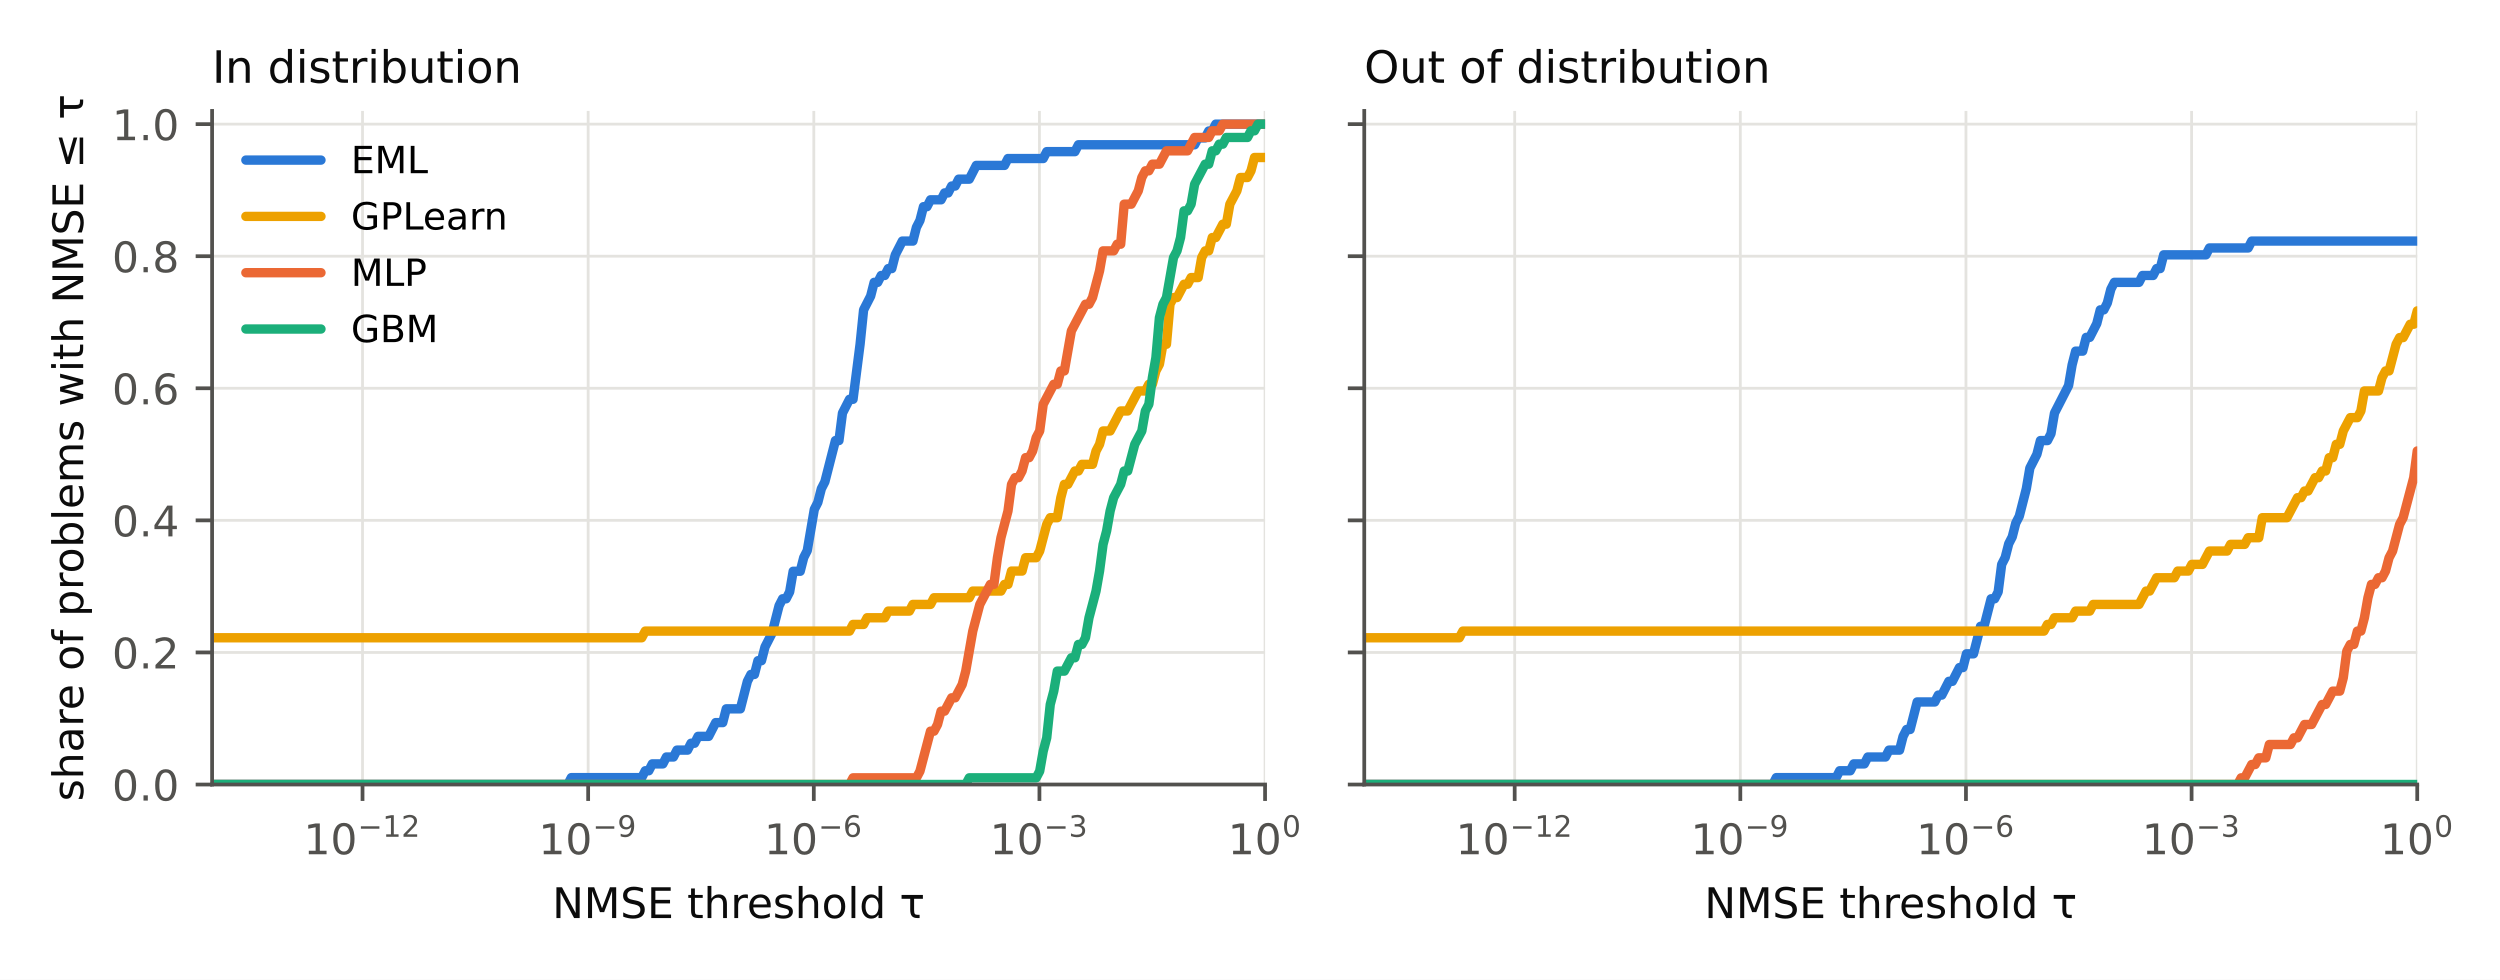
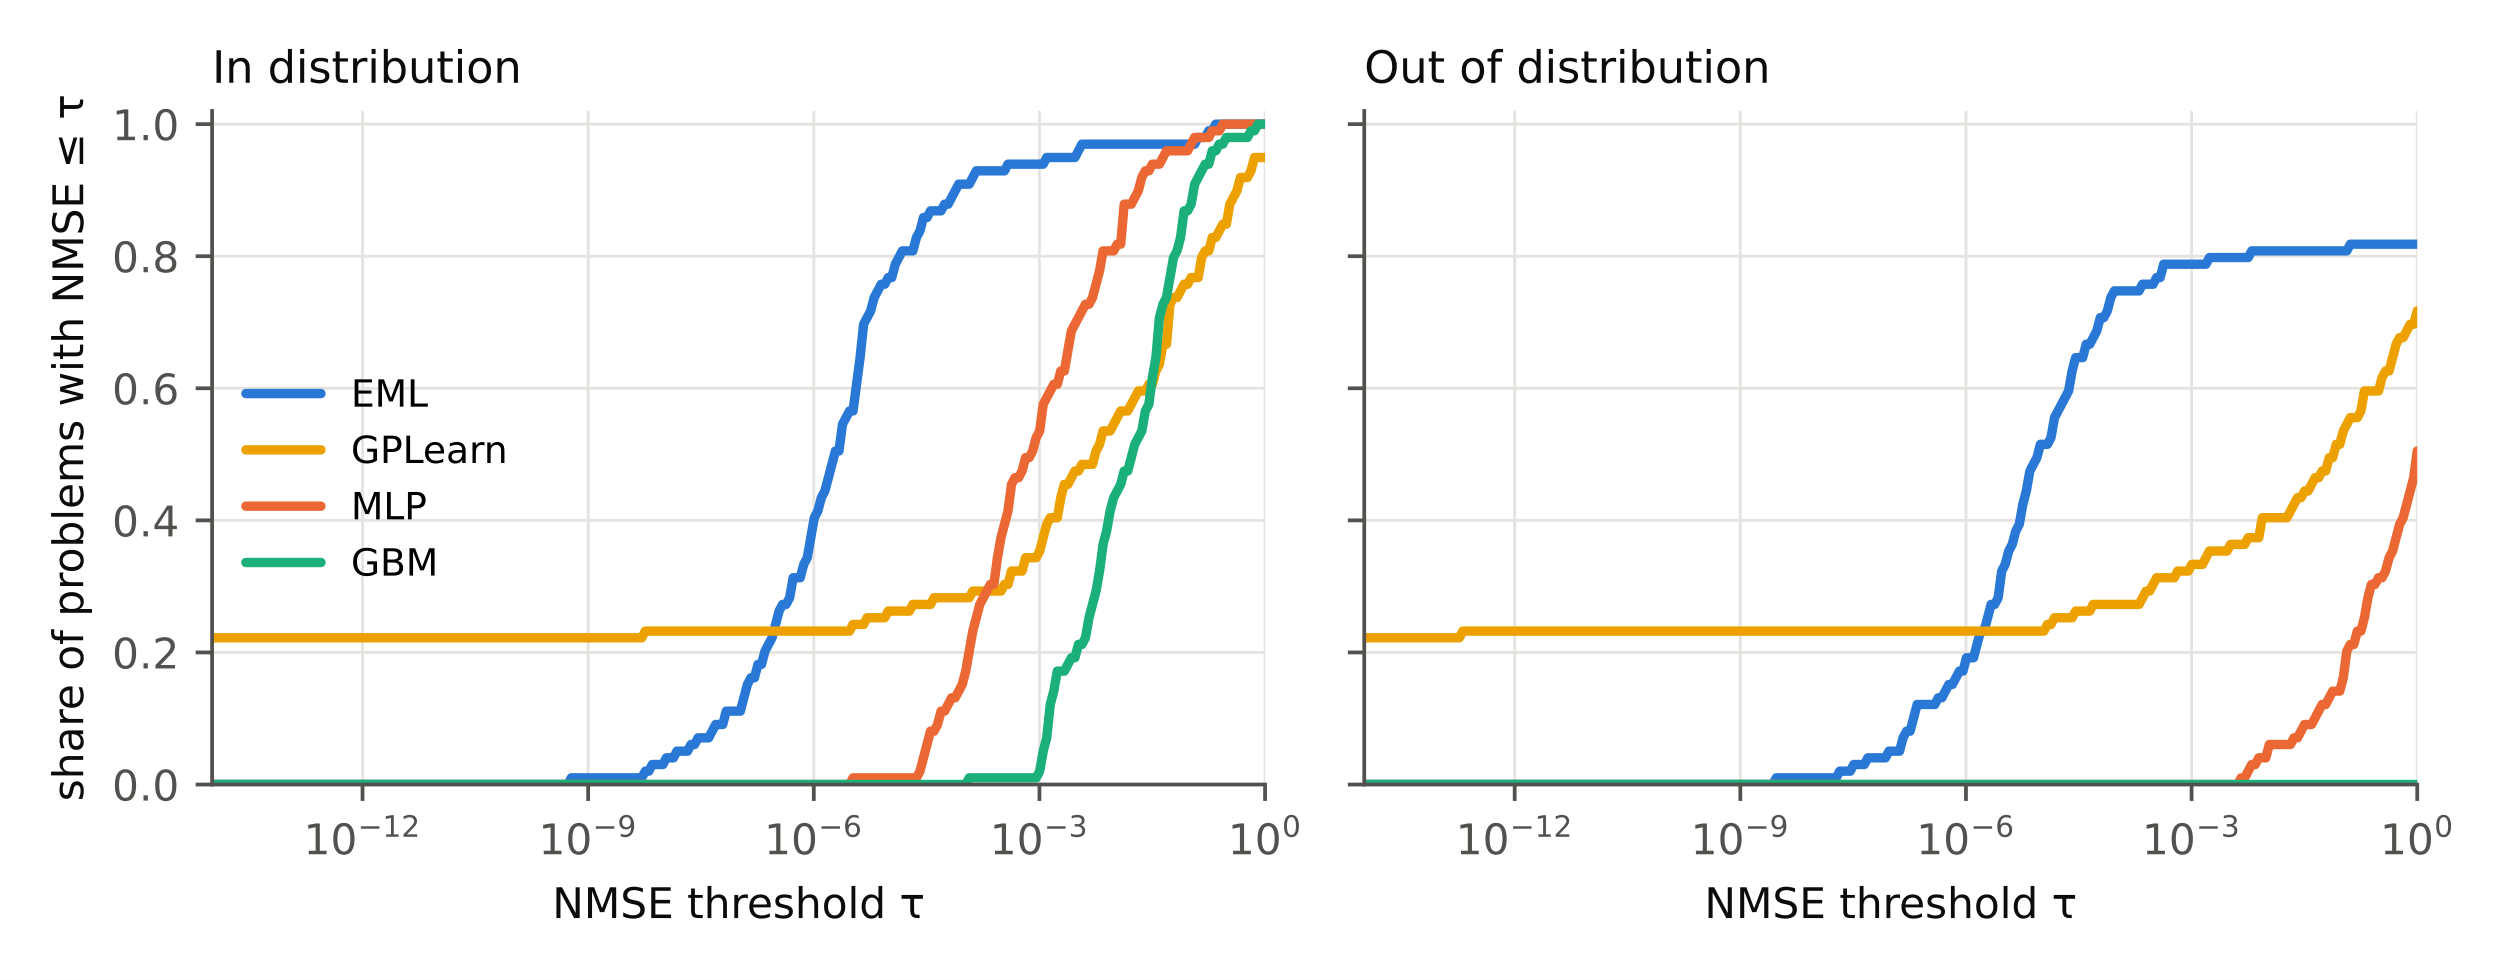
<svg xmlns="http://www.w3.org/2000/svg" xmlns:xlink="http://www.w3.org/1999/xlink" width="532.8pt" height="208.8pt" viewBox="0 0 532.8 208.8" version="1.1">
  <defs>
    <style type="text/css">*{stroke-linejoin: round; stroke-linecap: butt}</style>
  </defs>
  <g id="figure_1">
    <g id="patch_1">
      <path d="M 0 208.8  L 532.8 208.8  L 532.8 0  L 0 0  z " style="fill: #ffffff" />
    </g>
    <g id="axes_1">
      <g id="patch_2">
        <path d="M 45.202 167.196  L 269.611 167.196  L 269.611 23.64  L 45.202 23.64  z " style="fill: #ffffff" />
      </g>
      <g id="matplotlib.axis_1">
        <g id="xtick_1">
          <g id="line2d_1">
-             <path d="M 77.261 167.196  L 77.261 23.64  " clip-path="url(#paacd55fa02)" style="fill: none; stroke: #e4e3df; stroke-width: 0.6; stroke-linecap: square" />
+             <path d="M 77.261 167.196  L 77.261 23.64  " clip-path="url(#p02cd473bbb)" style="fill: none; stroke: #e4e3df; stroke-width: 0.6; stroke-linecap: square" />
          </g>
          <g id="line2d_2">
            <defs>
-               <path id="m8b8a2cb619" d="M 0 0  L 0 3.5  " style="stroke: #52514e; stroke-width: 0.8" />
+               <path id="m381e32ba78" d="M 0 0  L 0 3.5  " style="stroke: #52514e; stroke-width: 0.8" />
            </defs>
            <g>
-               <use xlink:href="#m8b8a2cb619" x="77.261" y="167.196" style="fill: #52514e; stroke: #52514e; stroke-width: 0.8" />
+               <use xlink:href="#m381e32ba78" x="77.261" y="167.196" style="fill: #52514e; stroke: #52514e; stroke-width: 0.8" />
            </g>
          </g>
          <g id="text_1">
            <g style="fill: #52514e" transform="translate(64.70553 182.6558)">
              <text>
                <tspan x="0" y="-0.602" style="font-size: 9px; font-family: 'DejaVu Sans'; fill: #52514e">1</tspan>
                <tspan x="5.726" y="-0.602" style="font-size: 9px; font-family: 'DejaVu Sans'; fill: #52514e">0</tspan>
                <tspan x="11.538" y="-4.319" style="font-size: 6.3px; font-family: 'DejaVu Sans'; fill: #52514e">−</tspan>
                <tspan x="16.817" y="-4.319" style="font-size: 6.3px; font-family: 'DejaVu Sans'; fill: #52514e">1</tspan>
                <tspan x="20.825" y="-4.319" style="font-size: 6.3px; font-family: 'DejaVu Sans'; fill: #52514e">2</tspan>
              </text>
            </g>
          </g>
        </g>
        <g id="xtick_2">
          <g id="line2d_3">
-             <path d="M 125.348 167.196  L 125.348 23.64  " clip-path="url(#paacd55fa02)" style="fill: none; stroke: #e4e3df; stroke-width: 0.6; stroke-linecap: square" />
+             <path d="M 125.348 167.196  L 125.348 23.64  " clip-path="url(#p02cd473bbb)" style="fill: none; stroke: #e4e3df; stroke-width: 0.6; stroke-linecap: square" />
          </g>
          <g id="line2d_4">
            <g>
-               <use xlink:href="#m8b8a2cb619" x="125.348" y="167.196" style="fill: #52514e; stroke: #52514e; stroke-width: 0.8" />
+               <use xlink:href="#m381e32ba78" x="125.348" y="167.196" style="fill: #52514e; stroke: #52514e; stroke-width: 0.8" />
            </g>
          </g>
          <g id="text_2">
            <g style="fill: #52514e" transform="translate(114.7732 182.6558)">
              <text>
                <tspan x="0" y="-0.602" style="font-size: 9px; font-family: 'DejaVu Sans'; fill: #52514e">1</tspan>
                <tspan x="5.726" y="-0.602" style="font-size: 9px; font-family: 'DejaVu Sans'; fill: #52514e">0</tspan>
                <tspan x="11.538" y="-4.319" style="font-size: 6.3px; font-family: 'DejaVu Sans'; fill: #52514e">−</tspan>
                <tspan x="16.817" y="-4.319" style="font-size: 6.3px; font-family: 'DejaVu Sans'; fill: #52514e">9</tspan>
              </text>
            </g>
          </g>
        </g>
        <g id="xtick_3">
          <g id="line2d_5">
-             <path d="M 173.436 167.196  L 173.436 23.64  " clip-path="url(#paacd55fa02)" style="fill: none; stroke: #e4e3df; stroke-width: 0.6; stroke-linecap: square" />
+             <path d="M 173.436 167.196  L 173.436 23.64  " clip-path="url(#p02cd473bbb)" style="fill: none; stroke: #e4e3df; stroke-width: 0.6; stroke-linecap: square" />
          </g>
          <g id="line2d_6">
            <g>
-               <use xlink:href="#m8b8a2cb619" x="173.436" y="167.196" style="fill: #52514e; stroke: #52514e; stroke-width: 0.8" />
+               <use xlink:href="#m381e32ba78" x="173.436" y="167.196" style="fill: #52514e; stroke: #52514e; stroke-width: 0.8" />
            </g>
          </g>
          <g id="text_3">
            <g style="fill: #52514e" transform="translate(162.8608 182.6558)">
              <text>
                <tspan x="0" y="-0.602" style="font-size: 9px; font-family: 'DejaVu Sans'; fill: #52514e">1</tspan>
                <tspan x="5.726" y="-0.602" style="font-size: 9px; font-family: 'DejaVu Sans'; fill: #52514e">0</tspan>
                <tspan x="11.538" y="-4.319" style="font-size: 6.3px; font-family: 'DejaVu Sans'; fill: #52514e">−</tspan>
                <tspan x="16.817" y="-4.319" style="font-size: 6.3px; font-family: 'DejaVu Sans'; fill: #52514e">6</tspan>
              </text>
            </g>
          </g>
        </g>
        <g id="xtick_4">
          <g id="line2d_7">
-             <path d="M 221.523 167.196  L 221.523 23.64  " clip-path="url(#paacd55fa02)" style="fill: none; stroke: #e4e3df; stroke-width: 0.6; stroke-linecap: square" />
+             <path d="M 221.523 167.196  L 221.523 23.64  " clip-path="url(#p02cd473bbb)" style="fill: none; stroke: #e4e3df; stroke-width: 0.6; stroke-linecap: square" />
          </g>
          <g id="line2d_8">
            <g>
-               <use xlink:href="#m8b8a2cb619" x="221.523" y="167.196" style="fill: #52514e; stroke: #52514e; stroke-width: 0.8" />
+               <use xlink:href="#m381e32ba78" x="221.523" y="167.196" style="fill: #52514e; stroke: #52514e; stroke-width: 0.8" />
            </g>
          </g>
          <g id="text_4">
            <g style="fill: #52514e" transform="translate(210.9484 182.6558)">
              <text>
                <tspan x="0" y="-0.602" style="font-size: 9px; font-family: 'DejaVu Sans'; fill: #52514e">1</tspan>
                <tspan x="5.726" y="-0.602" style="font-size: 9px; font-family: 'DejaVu Sans'; fill: #52514e">0</tspan>
                <tspan x="11.538" y="-4.319" style="font-size: 6.3px; font-family: 'DejaVu Sans'; fill: #52514e">−</tspan>
                <tspan x="16.817" y="-4.319" style="font-size: 6.3px; font-family: 'DejaVu Sans'; fill: #52514e">3</tspan>
              </text>
            </g>
          </g>
        </g>
        <g id="xtick_5">
          <g id="line2d_9">
-             <path d="M 269.611 167.196  L 269.611 23.64  " clip-path="url(#paacd55fa02)" style="fill: none; stroke: #e4e3df; stroke-width: 0.6; stroke-linecap: square" />
+             <path d="M 269.611 167.196  L 269.611 23.64  " clip-path="url(#p02cd473bbb)" style="fill: none; stroke: #e4e3df; stroke-width: 0.6; stroke-linecap: square" />
          </g>
          <g id="line2d_10">
            <g>
-               <use xlink:href="#m8b8a2cb619" x="269.611" y="167.196" style="fill: #52514e; stroke: #52514e; stroke-width: 0.8" />
+               <use xlink:href="#m381e32ba78" x="269.611" y="167.196" style="fill: #52514e; stroke: #52514e; stroke-width: 0.8" />
            </g>
          </g>
          <g id="text_5">
            <g style="fill: #52514e" transform="translate(261.6911 182.6558)">
              <text>
                <tspan x="0" y="-0.602" style="font-size: 9px; font-family: 'DejaVu Sans'; fill: #52514e">1</tspan>
                <tspan x="5.726" y="-0.602" style="font-size: 9px; font-family: 'DejaVu Sans'; fill: #52514e">0</tspan>
                <tspan x="11.538" y="-4.319" style="font-size: 6.3px; font-family: 'DejaVu Sans'; fill: #52514e">0</tspan>
              </text>
            </g>
          </g>
        </g>
        <g id="text_6">
          <text style="font-size: 9px; font-family: 'DejaVu Sans'; text-anchor: middle; fill: #0b0b0b" x="157.407" y="195.656" transform="rotate(-0 157.4066 195.6565)">NMSE threshold τ</text>
        </g>
      </g>
      <g id="matplotlib.axis_2">
        <g id="ytick_1">
          <g id="line2d_11">
-             <path d="M 45.202 167.196  L 269.611 167.196  " clip-path="url(#paacd55fa02)" style="fill: none; stroke: #e4e3df; stroke-width: 0.6; stroke-linecap: square" />
+             <path d="M 45.202 167.196  L 269.611 167.196  " clip-path="url(#p02cd473bbb)" style="fill: none; stroke: #e4e3df; stroke-width: 0.6; stroke-linecap: square" />
          </g>
          <g id="line2d_12">
            <defs>
-               <path id="m872ef441fd" d="M 0 0  L -3.5 0  " style="stroke: #52514e; stroke-width: 0.8" />
+               <path id="m4ddff31614" d="M 0 0  L -3.5 0  " style="stroke: #52514e; stroke-width: 0.8" />
            </defs>
            <g>
-               <use xlink:href="#m872ef441fd" x="45.202" y="167.196" style="fill: #52514e; stroke: #52514e; stroke-width: 0.8" />
+               <use xlink:href="#m4ddff31614" x="45.202" y="167.196" style="fill: #52514e; stroke: #52514e; stroke-width: 0.8" />
            </g>
          </g>
          <g id="text_7">
            <text style="font-size: 9px; font-family: 'DejaVu Sans'; text-anchor: end; fill: #52514e" x="38.202" y="170.615" transform="rotate(-0 38.20211 170.6147)">0.0</text>
          </g>
        </g>
        <g id="ytick_2">
          <g id="line2d_13">
-             <path d="M 45.202 139.048  L 269.611 139.048  " clip-path="url(#paacd55fa02)" style="fill: none; stroke: #e4e3df; stroke-width: 0.6; stroke-linecap: square" />
+             <path d="M 45.202 139.048  L 269.611 139.048  " clip-path="url(#p02cd473bbb)" style="fill: none; stroke: #e4e3df; stroke-width: 0.6; stroke-linecap: square" />
          </g>
          <g id="line2d_14">
            <g>
-               <use xlink:href="#m872ef441fd" x="45.202" y="139.048" style="fill: #52514e; stroke: #52514e; stroke-width: 0.8" />
+               <use xlink:href="#m4ddff31614" x="45.202" y="139.048" style="fill: #52514e; stroke: #52514e; stroke-width: 0.8" />
            </g>
          </g>
          <g id="text_8">
            <text style="font-size: 9px; font-family: 'DejaVu Sans'; text-anchor: end; fill: #52514e" x="38.202" y="142.467" transform="rotate(-0 38.20211 142.4665)">0.2</text>
          </g>
        </g>
        <g id="ytick_3">
          <g id="line2d_15">
-             <path d="M 45.202 110.899  L 269.611 110.899  " clip-path="url(#paacd55fa02)" style="fill: none; stroke: #e4e3df; stroke-width: 0.6; stroke-linecap: square" />
+             <path d="M 45.202 110.899  L 269.611 110.899  " clip-path="url(#p02cd473bbb)" style="fill: none; stroke: #e4e3df; stroke-width: 0.6; stroke-linecap: square" />
          </g>
          <g id="line2d_16">
            <g>
-               <use xlink:href="#m872ef441fd" x="45.202" y="110.899" style="fill: #52514e; stroke: #52514e; stroke-width: 0.8" />
+               <use xlink:href="#m4ddff31614" x="45.202" y="110.899" style="fill: #52514e; stroke: #52514e; stroke-width: 0.8" />
            </g>
          </g>
          <g id="text_9">
            <text style="font-size: 9px; font-family: 'DejaVu Sans'; text-anchor: end; fill: #52514e" x="38.202" y="114.318" transform="rotate(-0 38.20211 114.3183)">0.4</text>
          </g>
        </g>
        <g id="ytick_4">
          <g id="line2d_17">
-             <path d="M 45.202 82.751  L 269.611 82.751  " clip-path="url(#paacd55fa02)" style="fill: none; stroke: #e4e3df; stroke-width: 0.6; stroke-linecap: square" />
+             <path d="M 45.202 82.751  L 269.611 82.751  " clip-path="url(#p02cd473bbb)" style="fill: none; stroke: #e4e3df; stroke-width: 0.6; stroke-linecap: square" />
          </g>
          <g id="line2d_18">
            <g>
-               <use xlink:href="#m872ef441fd" x="45.202" y="82.751" style="fill: #52514e; stroke: #52514e; stroke-width: 0.8" />
+               <use xlink:href="#m4ddff31614" x="45.202" y="82.751" style="fill: #52514e; stroke: #52514e; stroke-width: 0.8" />
            </g>
          </g>
          <g id="text_10">
            <text style="font-size: 9px; font-family: 'DejaVu Sans'; text-anchor: end; fill: #52514e" x="38.202" y="86.17" transform="rotate(-0 38.20211 86.17015)">0.6</text>
          </g>
        </g>
        <g id="ytick_5">
          <g id="line2d_19">
-             <path d="M 45.202 54.603  L 269.611 54.603  " clip-path="url(#paacd55fa02)" style="fill: none; stroke: #e4e3df; stroke-width: 0.6; stroke-linecap: square" />
+             <path d="M 45.202 54.603  L 269.611 54.603  " clip-path="url(#p02cd473bbb)" style="fill: none; stroke: #e4e3df; stroke-width: 0.6; stroke-linecap: square" />
          </g>
          <g id="line2d_20">
            <g>
-               <use xlink:href="#m872ef441fd" x="45.202" y="54.603" style="fill: #52514e; stroke: #52514e; stroke-width: 0.8" />
+               <use xlink:href="#m4ddff31614" x="45.202" y="54.603" style="fill: #52514e; stroke: #52514e; stroke-width: 0.8" />
            </g>
          </g>
          <g id="text_11">
            <text style="font-size: 9px; font-family: 'DejaVu Sans'; text-anchor: end; fill: #52514e" x="38.202" y="58.022" transform="rotate(-0 38.20211 58.02196)">0.8</text>
          </g>
        </g>
        <g id="ytick_6">
          <g id="line2d_21">
-             <path d="M 45.202 26.455  L 269.611 26.455  " clip-path="url(#paacd55fa02)" style="fill: none; stroke: #e4e3df; stroke-width: 0.6; stroke-linecap: square" />
+             <path d="M 45.202 26.455  L 269.611 26.455  " clip-path="url(#p02cd473bbb)" style="fill: none; stroke: #e4e3df; stroke-width: 0.6; stroke-linecap: square" />
          </g>
          <g id="line2d_22">
            <g>
-               <use xlink:href="#m872ef441fd" x="45.202" y="26.455" style="fill: #52514e; stroke: #52514e; stroke-width: 0.8" />
+               <use xlink:href="#m4ddff31614" x="45.202" y="26.455" style="fill: #52514e; stroke: #52514e; stroke-width: 0.8" />
            </g>
          </g>
          <g id="text_12">
            <text style="font-size: 9px; font-family: 'DejaVu Sans'; text-anchor: end; fill: #52514e" x="38.202" y="29.874" transform="rotate(-0 38.20211 29.87376)">1.0</text>
          </g>
        </g>
        <g id="text_13">
          <text style="font-size: 9px; font-family: 'DejaVu Sans'; text-anchor: middle; fill: #0b0b0b" x="17.727" y="95.418" transform="rotate(-90 17.72719 95.41789)">share of problems with NMSE ≤ τ</text>
        </g>
      </g>
      <g id="line2d_23">
-         <path d="M 45.202 167.196  L 121.006 167.196  L 121.756 165.73  L 136.767 165.73  L 137.517 164.264  L 138.268 164.264  L 139.019 162.798  L 141.27 162.798  L 142.021 161.332  L 143.522 161.332  L 144.272 159.866  L 146.524 159.866  L 147.274 158.399  L 148.025 158.399  L 148.775 156.933  L 151.027 156.933  L 152.528 154.001  L 154.029 154.001  L 154.78 151.069  L 157.782 151.069  L 159.283 145.205  L 160.033 143.739  L 160.784 143.739  L 161.535 140.807  L 162.285 140.807  L 163.036 137.875  L 164.537 134.943  L 166.038 129.078  L 166.788 127.612  L 167.539 127.612  L 168.289 126.146  L 169.04 121.748  L 170.541 121.748  L 171.291 118.816  L 172.042 117.35  L 173.543 108.554  L 174.294 107.088  L 175.044 104.156  L 175.795 102.69  L 178.046 93.893  L 178.797 93.893  L 179.547 88.029  L 181.048 85.097  L 181.799 85.097  L 183.3 73.368  L 184.05 66.038  L 185.552 63.106  L 186.302 60.174  L 187.053 60.174  L 187.803 58.708  L 188.554 58.708  L 189.304 57.242  L 190.055 57.242  L 190.805 54.31  L 192.306 51.378  L 194.558 51.378  L 195.308 48.446  L 196.059 46.98  L 196.809 44.047  L 197.56 44.047  L 198.311 42.581  L 200.562 42.581  L 201.313 41.115  L 202.063 41.115  L 202.814 39.649  L 203.564 39.649  L 204.315 38.183  L 206.566 38.183  L 208.067 35.251  L 214.072 35.251  L 214.822 33.785  L 222.328 33.785  L 223.078 32.319  L 229.082 32.319  L 229.833 30.853  L 254.6 30.853  L 255.351 29.387  L 256.852 29.387  L 257.603 27.921  L 258.353 27.921  L 259.104 26.455  L 269.611 26.455  L 269.611 26.455  " clip-path="url(#paacd55fa02)" style="fill: none; stroke: #2a78d6; stroke-width: 2; stroke-linecap: round" />
+         <path d="M 45.202 167.196  L 121.006 167.196  L 121.756 165.774  L 136.767 165.774  L 137.517 164.353  L 138.268 164.353  L 139.019 162.931  L 141.27 162.931  L 142.021 161.509  L 143.522 161.509  L 144.272 160.088  L 146.524 160.088  L 147.274 158.666  L 148.025 158.666  L 148.775 157.244  L 151.027 157.244  L 152.528 154.401  L 154.029 154.401  L 154.78 151.558  L 157.782 151.558  L 159.283 145.871  L 160.033 144.45  L 160.784 144.45  L 161.535 141.607  L 162.285 141.607  L 163.036 138.763  L 164.537 135.92  L 166.038 130.234  L 166.788 128.812  L 167.539 128.812  L 168.289 127.39  L 169.04 123.125  L 170.541 123.125  L 171.291 120.282  L 172.042 118.861  L 173.543 110.331  L 174.294 108.909  L 175.044 106.066  L 175.795 104.644  L 178.046 96.114  L 178.797 96.114  L 179.547 90.428  L 181.048 87.585  L 181.799 87.585  L 183.3 76.212  L 184.05 69.104  L 185.552 66.26  L 186.302 63.417  L 187.803 60.574  L 188.554 60.574  L 189.304 59.152  L 190.055 59.152  L 190.805 56.309  L 192.306 53.466  L 194.558 53.466  L 195.308 50.622  L 196.059 49.201  L 196.809 46.358  L 197.56 46.358  L 198.311 44.936  L 200.562 44.936  L 201.313 43.514  L 202.063 43.514  L 204.315 39.249  L 206.566 39.249  L 208.067 36.406  L 214.072 36.406  L 214.822 34.985  L 222.328 34.985  L 223.078 33.563  L 229.082 33.563  L 230.583 30.72  L 254.6 30.72  L 255.351 29.298  L 256.852 29.298  L 257.603 27.876  L 258.353 27.876  L 259.104 26.455  L 269.611 26.455  L 269.611 26.455  " clip-path="url(#p02cd473bbb)" style="fill: none; stroke: #2a78d6; stroke-width: 2; stroke-linecap: round" />
      </g>
      <g id="line2d_24">
-         <path d="M 45.202 135.92  L 136.767 135.92  L 137.517 134.498  L 181.048 134.498  L 181.799 133.077  L 184.05 133.077  L 184.801 131.655  L 188.554 131.655  L 189.304 130.234  L 193.807 130.234  L 194.558 128.812  L 198.311 128.812  L 199.061 127.39  L 206.566 127.39  L 207.317 125.969  L 213.321 125.969  L 214.072 124.547  L 214.822 124.547  L 215.573 121.704  L 217.824 121.704  L 218.575 118.861  L 220.827 118.861  L 221.577 117.439  L 223.078 111.752  L 223.829 110.331  L 225.33 110.331  L 226.08 106.066  L 226.831 103.223  L 227.581 103.223  L 229.082 100.379  L 229.833 100.379  L 230.583 98.958  L 232.835 98.958  L 233.586 96.114  L 234.336 94.693  L 235.087 91.85  L 236.588 91.85  L 238.839 87.585  L 240.34 87.585  L 242.592 83.32  L 244.093 83.32  L 244.844 81.898  L 245.594 81.898  L 246.345 79.055  L 247.095 77.633  L 247.846 73.368  L 248.596 73.368  L 249.347 64.839  L 250.097 63.417  L 250.848 63.417  L 252.349 60.574  L 253.099 60.574  L 253.85 59.152  L 255.351 59.152  L 256.101 54.887  L 256.852 53.466  L 257.603 53.466  L 258.353 50.622  L 259.104 50.622  L 260.605 47.779  L 261.355 47.779  L 262.106 43.514  L 263.607 40.671  L 264.357 37.828  L 265.858 37.828  L 266.609 36.406  L 267.359 33.563  L 269.611 33.563  L 269.611 33.563  " clip-path="url(#paacd55fa02)" style="fill: none; stroke: #eda100; stroke-width: 2; stroke-linecap: round" />
+         <path d="M 45.202 135.92  L 136.767 135.92  L 137.517 134.498  L 181.048 134.498  L 181.799 133.077  L 184.05 133.077  L 184.801 131.655  L 188.554 131.655  L 189.304 130.234  L 193.807 130.234  L 194.558 128.812  L 198.311 128.812  L 199.061 127.39  L 206.566 127.39  L 207.317 125.969  L 213.321 125.969  L 214.072 124.547  L 214.822 124.547  L 215.573 121.704  L 217.824 121.704  L 218.575 118.861  L 220.827 118.861  L 221.577 117.439  L 223.078 111.752  L 223.829 110.331  L 225.33 110.331  L 226.08 106.066  L 226.831 103.223  L 227.581 103.223  L 229.082 100.379  L 229.833 100.379  L 230.583 98.958  L 232.835 98.958  L 233.586 96.114  L 234.336 94.693  L 235.087 91.85  L 236.588 91.85  L 238.839 87.585  L 240.34 87.585  L 242.592 83.32  L 244.093 83.32  L 244.844 81.898  L 245.594 81.898  L 246.345 79.055  L 247.095 77.633  L 247.846 73.368  L 248.596 73.368  L 249.347 64.839  L 250.097 63.417  L 250.848 63.417  L 252.349 60.574  L 253.099 60.574  L 253.85 59.152  L 255.351 59.152  L 256.101 54.887  L 256.852 53.466  L 257.603 53.466  L 258.353 50.622  L 259.104 50.622  L 260.605 47.779  L 261.355 47.779  L 262.106 43.514  L 263.607 40.671  L 264.357 37.828  L 265.858 37.828  L 266.609 36.406  L 267.359 33.563  L 269.611 33.563  L 269.611 33.563  " clip-path="url(#p02cd473bbb)" style="fill: none; stroke: #eda100; stroke-width: 2; stroke-linecap: round" />
      </g>
      <g id="line2d_25">
-         <path d="M 45.202 167.196  L 181.048 167.196  L 181.799 165.774  L 195.308 165.774  L 196.059 164.353  L 198.311 155.823  L 199.061 155.823  L 199.812 154.401  L 200.562 151.558  L 201.313 151.558  L 202.814 148.715  L 203.564 148.715  L 205.065 145.871  L 205.816 143.028  L 207.317 134.498  L 208.818 128.812  L 211.07 124.547  L 211.82 124.547  L 212.571 118.861  L 213.321 114.596  L 214.822 108.909  L 215.573 103.223  L 216.323 101.801  L 217.074 101.801  L 217.824 100.379  L 218.575 97.536  L 219.325 97.536  L 220.076 96.114  L 220.827 93.271  L 221.577 91.85  L 222.328 86.163  L 224.579 81.898  L 225.33 81.898  L 226.08 79.055  L 226.831 79.055  L 228.332 70.525  L 231.334 64.839  L 232.084 64.839  L 232.835 63.417  L 234.336 57.731  L 235.087 53.466  L 237.338 53.466  L 238.089 52.044  L 238.839 52.044  L 239.59 43.514  L 241.091 43.514  L 242.592 40.671  L 243.342 37.828  L 244.093 36.406  L 244.844 36.406  L 245.594 34.985  L 247.095 34.985  L 248.596 32.141  L 253.099 32.141  L 254.6 29.298  L 257.603 29.298  L 258.353 27.876  L 259.854 27.876  L 260.605 26.455  L 269.611 26.455  L 269.611 26.455  " clip-path="url(#paacd55fa02)" style="fill: none; stroke: #eb6834; stroke-width: 2; stroke-linecap: round" />
+         <path d="M 45.202 167.196  L 181.048 167.196  L 181.799 165.774  L 195.308 165.774  L 196.059 164.353  L 198.311 155.823  L 199.061 155.823  L 199.812 154.401  L 200.562 151.558  L 201.313 151.558  L 202.814 148.715  L 203.564 148.715  L 205.065 145.871  L 205.816 143.028  L 207.317 134.498  L 208.818 128.812  L 211.07 124.547  L 211.82 124.547  L 212.571 118.861  L 213.321 114.596  L 214.822 108.909  L 215.573 103.223  L 216.323 101.801  L 217.074 101.801  L 217.824 100.379  L 218.575 97.536  L 219.325 97.536  L 220.076 96.114  L 220.827 93.271  L 221.577 91.85  L 222.328 86.163  L 224.579 81.898  L 225.33 81.898  L 226.08 79.055  L 226.831 79.055  L 228.332 70.525  L 231.334 64.839  L 232.084 64.839  L 232.835 63.417  L 234.336 57.731  L 235.087 53.466  L 237.338 53.466  L 238.089 52.044  L 238.839 52.044  L 239.59 43.514  L 241.091 43.514  L 242.592 40.671  L 243.342 37.828  L 244.093 36.406  L 244.844 36.406  L 245.594 34.985  L 247.095 34.985  L 248.596 32.141  L 253.099 32.141  L 254.6 29.298  L 257.603 29.298  L 258.353 27.876  L 259.854 27.876  L 260.605 26.455  L 269.611 26.455  L 269.611 26.455  " clip-path="url(#p02cd473bbb)" style="fill: none; stroke: #eb6834; stroke-width: 2; stroke-linecap: round" />
      </g>
      <g id="line2d_26">
-         <path d="M 45.202 167.196  L 205.816 167.196  L 206.566 165.774  L 220.827 165.774  L 221.577 164.353  L 222.328 160.088  L 223.078 157.244  L 223.829 150.136  L 224.579 147.293  L 225.33 143.028  L 226.831 143.028  L 228.332 140.185  L 229.082 140.185  L 229.833 137.342  L 230.583 137.342  L 231.334 135.92  L 232.084 131.655  L 233.586 125.969  L 234.336 121.704  L 235.087 116.017  L 235.837 113.174  L 236.588 108.909  L 237.338 106.066  L 238.839 103.223  L 239.59 100.379  L 240.34 100.379  L 241.841 94.693  L 243.342 91.85  L 244.093 87.585  L 244.844 86.163  L 245.594 80.477  L 246.345 76.212  L 247.095 67.682  L 247.846 64.839  L 248.596 63.417  L 250.097 54.887  L 250.848 53.466  L 251.598 50.622  L 252.349 44.936  L 253.099 44.936  L 253.85 43.514  L 254.6 39.249  L 256.852 34.985  L 257.603 34.985  L 258.353 32.141  L 259.104 32.141  L 259.854 30.72  L 260.605 30.72  L 261.355 29.298  L 265.858 29.298  L 266.609 27.876  L 267.359 27.876  L 268.11 26.455  L 269.611 26.455  L 269.611 26.455  " clip-path="url(#paacd55fa02)" style="fill: none; stroke: #1baf7a; stroke-width: 2; stroke-linecap: round" />
+         <path d="M 45.202 167.196  L 205.816 167.196  L 206.566 165.774  L 220.827 165.774  L 221.577 164.353  L 222.328 160.088  L 223.078 157.244  L 223.829 150.136  L 224.579 147.293  L 225.33 143.028  L 226.831 143.028  L 228.332 140.185  L 229.082 140.185  L 229.833 137.342  L 230.583 137.342  L 231.334 135.92  L 232.084 131.655  L 233.586 125.969  L 234.336 121.704  L 235.087 116.017  L 235.837 113.174  L 236.588 108.909  L 237.338 106.066  L 238.839 103.223  L 239.59 100.379  L 240.34 100.379  L 241.841 94.693  L 243.342 91.85  L 244.093 87.585  L 244.844 86.163  L 245.594 80.477  L 246.345 76.212  L 247.095 67.682  L 247.846 64.839  L 248.596 63.417  L 250.097 54.887  L 250.848 53.466  L 251.598 50.622  L 252.349 44.936  L 253.099 44.936  L 253.85 43.514  L 254.6 39.249  L 256.852 34.985  L 257.603 34.985  L 258.353 32.141  L 259.104 32.141  L 259.854 30.72  L 260.605 30.72  L 261.355 29.298  L 265.858 29.298  L 266.609 27.876  L 267.359 27.876  L 268.11 26.455  L 269.611 26.455  L 269.611 26.455  " clip-path="url(#p02cd473bbb)" style="fill: none; stroke: #1baf7a; stroke-width: 2; stroke-linecap: round" />
      </g>
      <g id="patch_3">
        <path d="M 45.202 167.196  L 45.202 23.64  " style="fill: none; stroke: #52514e; stroke-width: 0.8; stroke-linejoin: miter; stroke-linecap: square" />
      </g>
      <g id="patch_4">
        <path d="M 45.202 167.196  L 269.611 167.196  " style="fill: none; stroke: #52514e; stroke-width: 0.8; stroke-linejoin: miter; stroke-linecap: square" />
      </g>
      <g id="text_14">
        <text style="font-size: 9.5px; font-family: 'DejaVu Sans'; text-anchor: start; fill: #0b0b0b" x="45.202" y="17.64" transform="rotate(-0 45.20211 17.64)">In distribution</text>
      </g>
      <g id="legend_1">
        <g id="line2d_27">
-           <path d="M 52.402 34.119  L 60.402 34.119  L 68.402 34.119  " style="fill: none; stroke: #2a78d6; stroke-width: 2; stroke-linecap: round" />
+           <path d="M 52.402 83.873  L 60.402 83.873  L 68.402 83.873  " style="fill: none; stroke: #2a78d6; stroke-width: 2; stroke-linecap: round" />
        </g>
        <g id="text_15">
-           <text style="font-size: 8px; font-family: 'DejaVu Sans'; text-anchor: start" x="74.802" y="36.919" transform="rotate(-0 74.80211 36.91875)">EML</text>
+           <text style="font-size: 8px; font-family: 'DejaVu Sans'; text-anchor: start" x="74.802" y="86.673" transform="rotate(-0 74.80211 86.67318)">EML</text>
        </g>
        <g id="line2d_28">
-           <path d="M 52.402 46.119  L 60.402 46.119  L 68.402 46.119  " style="fill: none; stroke: #eda100; stroke-width: 2; stroke-linecap: round" />
+           <path d="M 52.402 95.874  L 60.402 95.874  L 68.402 95.874  " style="fill: none; stroke: #eda100; stroke-width: 2; stroke-linecap: round" />
        </g>
        <g id="text_16">
-           <text style="font-size: 8px; font-family: 'DejaVu Sans'; text-anchor: start" x="74.802" y="48.919" transform="rotate(-0 74.80211 48.91938)">GPLearn</text>
+           <text style="font-size: 8px; font-family: 'DejaVu Sans'; text-anchor: start" x="74.802" y="98.674" transform="rotate(-0 74.80211 98.67381)">GPLearn</text>
        </g>
        <g id="line2d_29">
-           <path d="M 52.402 58.12  L 60.402 58.12  L 68.402 58.12  " style="fill: none; stroke: #eb6834; stroke-width: 2; stroke-linecap: round" />
+           <path d="M 52.402 107.874  L 60.402 107.874  L 68.402 107.874  " style="fill: none; stroke: #eb6834; stroke-width: 2; stroke-linecap: round" />
        </g>
        <g id="text_17">
-           <text style="font-size: 8px; font-family: 'DejaVu Sans'; text-anchor: start" x="74.802" y="60.92" transform="rotate(-0 74.80211 60.92)">MLP</text>
+           <text style="font-size: 8px; font-family: 'DejaVu Sans'; text-anchor: start" x="74.802" y="110.674" transform="rotate(-0 74.80211 110.6744)">MLP</text>
        </g>
        <g id="line2d_30">
-           <path d="M 52.402 70.121  L 60.402 70.121  L 68.402 70.121  " style="fill: none; stroke: #1baf7a; stroke-width: 2; stroke-linecap: round" />
+           <path d="M 52.402 119.875  L 60.402 119.875  L 68.402 119.875  " style="fill: none; stroke: #1baf7a; stroke-width: 2; stroke-linecap: round" />
        </g>
        <g id="text_18">
-           <text style="font-size: 8px; font-family: 'DejaVu Sans'; text-anchor: start" x="74.802" y="72.921" transform="rotate(-0 74.80211 72.92063)">GBM</text>
+           <text style="font-size: 8px; font-family: 'DejaVu Sans'; text-anchor: start" x="74.802" y="122.675" transform="rotate(-0 74.80211 122.6751)">GBM</text>
        </g>
      </g>
    </g>
    <g id="axes_2">
      <g id="patch_5">
        <path d="M 290.751 167.196  L 515.16 167.196  L 515.16 23.64  L 290.751 23.64  z " style="fill: #ffffff" />
      </g>
      <g id="matplotlib.axis_3">
        <g id="xtick_6">
          <g id="line2d_31">
-             <path d="M 322.809 167.196  L 322.809 23.64  " clip-path="url(#pe26476e186)" style="fill: none; stroke: #e4e3df; stroke-width: 0.6; stroke-linecap: square" />
+             <path d="M 322.809 167.196  L 322.809 23.64  " clip-path="url(#pd196d37f15)" style="fill: none; stroke: #e4e3df; stroke-width: 0.6; stroke-linecap: square" />
          </g>
          <g id="line2d_32">
            <g>
-               <use xlink:href="#m8b8a2cb619" x="322.809" y="167.196" style="fill: #52514e; stroke: #52514e; stroke-width: 0.8" />
+               <use xlink:href="#m381e32ba78" x="322.809" y="167.196" style="fill: #52514e; stroke: #52514e; stroke-width: 0.8" />
            </g>
          </g>
          <g id="text_19">
            <g style="fill: #52514e" transform="translate(310.2545 182.6558)">
              <text>
                <tspan x="0" y="-0.602" style="font-size: 9px; font-family: 'DejaVu Sans'; fill: #52514e">1</tspan>
                <tspan x="5.726" y="-0.602" style="font-size: 9px; font-family: 'DejaVu Sans'; fill: #52514e">0</tspan>
                <tspan x="11.538" y="-4.319" style="font-size: 6.3px; font-family: 'DejaVu Sans'; fill: #52514e">−</tspan>
                <tspan x="16.817" y="-4.319" style="font-size: 6.3px; font-family: 'DejaVu Sans'; fill: #52514e">1</tspan>
                <tspan x="20.825" y="-4.319" style="font-size: 6.3px; font-family: 'DejaVu Sans'; fill: #52514e">2</tspan>
              </text>
            </g>
          </g>
        </g>
        <g id="xtick_7">
          <g id="line2d_33">
-             <path d="M 370.897 167.196  L 370.897 23.64  " clip-path="url(#pe26476e186)" style="fill: none; stroke: #e4e3df; stroke-width: 0.6; stroke-linecap: square" />
+             <path d="M 370.897 167.196  L 370.897 23.64  " clip-path="url(#pd196d37f15)" style="fill: none; stroke: #e4e3df; stroke-width: 0.6; stroke-linecap: square" />
          </g>
          <g id="line2d_34">
            <g>
-               <use xlink:href="#m8b8a2cb619" x="370.897" y="167.196" style="fill: #52514e; stroke: #52514e; stroke-width: 0.8" />
+               <use xlink:href="#m381e32ba78" x="370.897" y="167.196" style="fill: #52514e; stroke: #52514e; stroke-width: 0.8" />
            </g>
          </g>
          <g id="text_20">
            <g style="fill: #52514e" transform="translate(360.3221 182.6558)">
              <text>
                <tspan x="0" y="-0.602" style="font-size: 9px; font-family: 'DejaVu Sans'; fill: #52514e">1</tspan>
                <tspan x="5.726" y="-0.602" style="font-size: 9px; font-family: 'DejaVu Sans'; fill: #52514e">0</tspan>
                <tspan x="11.538" y="-4.319" style="font-size: 6.3px; font-family: 'DejaVu Sans'; fill: #52514e">−</tspan>
                <tspan x="16.817" y="-4.319" style="font-size: 6.3px; font-family: 'DejaVu Sans'; fill: #52514e">9</tspan>
              </text>
            </g>
          </g>
        </g>
        <g id="xtick_8">
          <g id="line2d_35">
-             <path d="M 418.985 167.196  L 418.985 23.64  " clip-path="url(#pe26476e186)" style="fill: none; stroke: #e4e3df; stroke-width: 0.6; stroke-linecap: square" />
+             <path d="M 418.985 167.196  L 418.985 23.64  " clip-path="url(#pd196d37f15)" style="fill: none; stroke: #e4e3df; stroke-width: 0.6; stroke-linecap: square" />
          </g>
          <g id="line2d_36">
            <g>
-               <use xlink:href="#m8b8a2cb619" x="418.985" y="167.196" style="fill: #52514e; stroke: #52514e; stroke-width: 0.8" />
+               <use xlink:href="#m381e32ba78" x="418.985" y="167.196" style="fill: #52514e; stroke: #52514e; stroke-width: 0.8" />
            </g>
          </g>
          <g id="text_21">
            <g style="fill: #52514e" transform="translate(408.4097 182.6558)">
              <text>
                <tspan x="0" y="-0.602" style="font-size: 9px; font-family: 'DejaVu Sans'; fill: #52514e">1</tspan>
                <tspan x="5.726" y="-0.602" style="font-size: 9px; font-family: 'DejaVu Sans'; fill: #52514e">0</tspan>
                <tspan x="11.538" y="-4.319" style="font-size: 6.3px; font-family: 'DejaVu Sans'; fill: #52514e">−</tspan>
                <tspan x="16.817" y="-4.319" style="font-size: 6.3px; font-family: 'DejaVu Sans'; fill: #52514e">6</tspan>
              </text>
            </g>
          </g>
        </g>
        <g id="xtick_9">
          <g id="line2d_37">
-             <path d="M 467.072 167.196  L 467.072 23.64  " clip-path="url(#pe26476e186)" style="fill: none; stroke: #e4e3df; stroke-width: 0.6; stroke-linecap: square" />
+             <path d="M 467.072 167.196  L 467.072 23.64  " clip-path="url(#pd196d37f15)" style="fill: none; stroke: #e4e3df; stroke-width: 0.6; stroke-linecap: square" />
          </g>
          <g id="line2d_38">
            <g>
-               <use xlink:href="#m8b8a2cb619" x="467.072" y="167.196" style="fill: #52514e; stroke: #52514e; stroke-width: 0.8" />
+               <use xlink:href="#m381e32ba78" x="467.072" y="167.196" style="fill: #52514e; stroke: #52514e; stroke-width: 0.8" />
            </g>
          </g>
          <g id="text_22">
            <g style="fill: #52514e" transform="translate(456.4974 182.6558)">
              <text>
                <tspan x="0" y="-0.602" style="font-size: 9px; font-family: 'DejaVu Sans'; fill: #52514e">1</tspan>
                <tspan x="5.726" y="-0.602" style="font-size: 9px; font-family: 'DejaVu Sans'; fill: #52514e">0</tspan>
                <tspan x="11.538" y="-4.319" style="font-size: 6.3px; font-family: 'DejaVu Sans'; fill: #52514e">−</tspan>
                <tspan x="16.817" y="-4.319" style="font-size: 6.3px; font-family: 'DejaVu Sans'; fill: #52514e">3</tspan>
              </text>
            </g>
          </g>
        </g>
        <g id="xtick_10">
          <g id="line2d_39">
-             <path d="M 515.16 167.196  L 515.16 23.64  " clip-path="url(#pe26476e186)" style="fill: none; stroke: #e4e3df; stroke-width: 0.6; stroke-linecap: square" />
+             <path d="M 515.16 167.196  L 515.16 23.64  " clip-path="url(#pd196d37f15)" style="fill: none; stroke: #e4e3df; stroke-width: 0.6; stroke-linecap: square" />
          </g>
          <g id="line2d_40">
            <g>
-               <use xlink:href="#m8b8a2cb619" x="515.16" y="167.196" style="fill: #52514e; stroke: #52514e; stroke-width: 0.8" />
+               <use xlink:href="#m381e32ba78" x="515.16" y="167.196" style="fill: #52514e; stroke: #52514e; stroke-width: 0.8" />
            </g>
          </g>
          <g id="text_23">
            <g style="fill: #52514e" transform="translate(507.24 182.6558)">
              <text>
                <tspan x="0" y="-0.602" style="font-size: 9px; font-family: 'DejaVu Sans'; fill: #52514e">1</tspan>
                <tspan x="5.726" y="-0.602" style="font-size: 9px; font-family: 'DejaVu Sans'; fill: #52514e">0</tspan>
                <tspan x="11.538" y="-4.319" style="font-size: 6.3px; font-family: 'DejaVu Sans'; fill: #52514e">0</tspan>
              </text>
            </g>
          </g>
        </g>
        <g id="text_24">
          <text style="font-size: 9px; font-family: 'DejaVu Sans'; text-anchor: middle; fill: #0b0b0b" x="402.956" y="195.656" transform="rotate(-0 402.9555 195.6565)">NMSE threshold τ</text>
        </g>
      </g>
      <g id="matplotlib.axis_4">
        <g id="ytick_7">
          <g id="line2d_41">
-             <path d="M 290.751 167.196  L 515.16 167.196  " clip-path="url(#pe26476e186)" style="fill: none; stroke: #e4e3df; stroke-width: 0.6; stroke-linecap: square" />
+             <path d="M 290.751 167.196  L 515.16 167.196  " clip-path="url(#pd196d37f15)" style="fill: none; stroke: #e4e3df; stroke-width: 0.6; stroke-linecap: square" />
          </g>
          <g id="line2d_42">
            <g>
-               <use xlink:href="#m872ef441fd" x="290.751" y="167.196" style="fill: #52514e; stroke: #52514e; stroke-width: 0.8" />
+               <use xlink:href="#m4ddff31614" x="290.751" y="167.196" style="fill: #52514e; stroke: #52514e; stroke-width: 0.8" />
            </g>
          </g>
        </g>
        <g id="ytick_8">
          <g id="line2d_43">
-             <path d="M 290.751 139.048  L 515.16 139.048  " clip-path="url(#pe26476e186)" style="fill: none; stroke: #e4e3df; stroke-width: 0.6; stroke-linecap: square" />
+             <path d="M 290.751 139.048  L 515.16 139.048  " clip-path="url(#pd196d37f15)" style="fill: none; stroke: #e4e3df; stroke-width: 0.6; stroke-linecap: square" />
          </g>
          <g id="line2d_44">
            <g>
-               <use xlink:href="#m872ef441fd" x="290.751" y="139.048" style="fill: #52514e; stroke: #52514e; stroke-width: 0.8" />
+               <use xlink:href="#m4ddff31614" x="290.751" y="139.048" style="fill: #52514e; stroke: #52514e; stroke-width: 0.8" />
            </g>
          </g>
        </g>
        <g id="ytick_9">
          <g id="line2d_45">
-             <path d="M 290.751 110.899  L 515.16 110.899  " clip-path="url(#pe26476e186)" style="fill: none; stroke: #e4e3df; stroke-width: 0.6; stroke-linecap: square" />
+             <path d="M 290.751 110.899  L 515.16 110.899  " clip-path="url(#pd196d37f15)" style="fill: none; stroke: #e4e3df; stroke-width: 0.6; stroke-linecap: square" />
          </g>
          <g id="line2d_46">
            <g>
-               <use xlink:href="#m872ef441fd" x="290.751" y="110.899" style="fill: #52514e; stroke: #52514e; stroke-width: 0.8" />
+               <use xlink:href="#m4ddff31614" x="290.751" y="110.899" style="fill: #52514e; stroke: #52514e; stroke-width: 0.8" />
            </g>
          </g>
        </g>
        <g id="ytick_10">
          <g id="line2d_47">
-             <path d="M 290.751 82.751  L 515.16 82.751  " clip-path="url(#pe26476e186)" style="fill: none; stroke: #e4e3df; stroke-width: 0.6; stroke-linecap: square" />
+             <path d="M 290.751 82.751  L 515.16 82.751  " clip-path="url(#pd196d37f15)" style="fill: none; stroke: #e4e3df; stroke-width: 0.6; stroke-linecap: square" />
          </g>
          <g id="line2d_48">
            <g>
-               <use xlink:href="#m872ef441fd" x="290.751" y="82.751" style="fill: #52514e; stroke: #52514e; stroke-width: 0.8" />
+               <use xlink:href="#m4ddff31614" x="290.751" y="82.751" style="fill: #52514e; stroke: #52514e; stroke-width: 0.8" />
            </g>
          </g>
        </g>
        <g id="ytick_11">
          <g id="line2d_49">
-             <path d="M 290.751 54.603  L 515.16 54.603  " clip-path="url(#pe26476e186)" style="fill: none; stroke: #e4e3df; stroke-width: 0.6; stroke-linecap: square" />
+             <path d="M 290.751 54.603  L 515.16 54.603  " clip-path="url(#pd196d37f15)" style="fill: none; stroke: #e4e3df; stroke-width: 0.6; stroke-linecap: square" />
          </g>
          <g id="line2d_50">
            <g>
-               <use xlink:href="#m872ef441fd" x="290.751" y="54.603" style="fill: #52514e; stroke: #52514e; stroke-width: 0.8" />
+               <use xlink:href="#m4ddff31614" x="290.751" y="54.603" style="fill: #52514e; stroke: #52514e; stroke-width: 0.8" />
            </g>
          </g>
        </g>
        <g id="ytick_12">
          <g id="line2d_51">
-             <path d="M 290.751 26.455  L 515.16 26.455  " clip-path="url(#pe26476e186)" style="fill: none; stroke: #e4e3df; stroke-width: 0.6; stroke-linecap: square" />
+             <path d="M 290.751 26.455  L 515.16 26.455  " clip-path="url(#pd196d37f15)" style="fill: none; stroke: #e4e3df; stroke-width: 0.6; stroke-linecap: square" />
          </g>
          <g id="line2d_52">
            <g>
-               <use xlink:href="#m872ef441fd" x="290.751" y="26.455" style="fill: #52514e; stroke: #52514e; stroke-width: 0.8" />
+               <use xlink:href="#m4ddff31614" x="290.751" y="26.455" style="fill: #52514e; stroke: #52514e; stroke-width: 0.8" />
            </g>
          </g>
        </g>
      </g>
      <g id="line2d_53">
-         <path d="M 290.751 167.196  L 377.813 167.196  L 378.563 165.73  L 391.322 165.73  L 392.073 164.264  L 394.324 164.264  L 395.075 162.798  L 397.327 162.798  L 398.077 161.332  L 401.83 161.332  L 402.58 159.866  L 404.832 159.866  L 405.582 156.933  L 406.333 155.467  L 407.083 155.467  L 408.585 149.603  L 412.337 149.603  L 413.088 148.137  L 413.838 148.137  L 415.339 145.205  L 416.09 145.205  L 417.591 142.273  L 418.341 142.273  L 419.092 139.341  L 420.593 139.341  L 422.094 133.477  L 422.845 133.477  L 424.346 127.612  L 425.096 127.612  L 425.847 126.146  L 426.597 120.282  L 427.348 118.816  L 428.098 115.884  L 428.849 114.418  L 429.599 111.486  L 430.35 110.02  L 431.851 104.156  L 432.602 99.757  L 434.103 96.825  L 434.853 93.893  L 436.354 93.893  L 437.105 92.427  L 437.855 88.029  L 440.857 82.165  L 441.608 77.767  L 442.358 74.835  L 443.859 74.835  L 444.61 71.902  L 445.361 71.902  L 446.862 68.97  L 447.612 66.038  L 448.363 66.038  L 449.113 64.572  L 449.864 61.64  L 450.614 60.174  L 455.868 60.174  L 456.619 58.708  L 458.87 58.708  L 459.621 57.242  L 460.371 57.242  L 461.122 54.31  L 470.128 54.31  L 470.879 52.844  L 479.134 52.844  L 479.885 51.378  L 515.16 51.378  L 515.16 51.378  " clip-path="url(#pe26476e186)" style="fill: none; stroke: #2a78d6; stroke-width: 2; stroke-linecap: round" />
+         <path d="M 290.751 167.196  L 377.813 167.196  L 378.563 165.774  L 391.322 165.774  L 392.073 164.353  L 394.324 164.353  L 395.075 162.931  L 397.327 162.931  L 398.077 161.509  L 401.83 161.509  L 402.58 160.088  L 404.832 160.088  L 405.582 157.244  L 406.333 155.823  L 407.083 155.823  L 408.585 150.136  L 412.337 150.136  L 413.088 148.715  L 413.838 148.715  L 415.339 145.871  L 416.09 145.871  L 417.591 143.028  L 418.341 143.028  L 419.092 140.185  L 420.593 140.185  L 422.094 134.498  L 422.845 134.498  L 424.346 128.812  L 425.096 128.812  L 425.847 127.39  L 426.597 121.704  L 427.348 120.282  L 428.098 117.439  L 428.849 116.017  L 429.599 113.174  L 430.35 111.752  L 431.1 107.487  L 431.851 104.644  L 432.602 100.379  L 434.103 97.536  L 434.853 94.693  L 436.354 94.693  L 437.105 93.271  L 437.855 89.006  L 440.857 83.32  L 441.608 79.055  L 442.358 76.212  L 443.859 76.212  L 444.61 73.368  L 445.361 73.368  L 446.862 70.525  L 447.612 67.682  L 448.363 67.682  L 449.113 66.26  L 449.864 63.417  L 450.614 61.995  L 455.868 61.995  L 456.619 60.574  L 458.87 60.574  L 459.621 59.152  L 460.371 59.152  L 461.122 56.309  L 470.128 56.309  L 470.879 54.887  L 479.134 54.887  L 479.885 53.466  L 500.149 53.466  L 500.9 52.044  L 515.16 52.044  L 515.16 52.044  " clip-path="url(#pd196d37f15)" style="fill: none; stroke: #2a78d6; stroke-width: 2; stroke-linecap: round" />
      </g>
      <g id="line2d_54">
-         <path d="M 290.751 135.92  L 311.015 135.92  L 311.766 134.498  L 435.604 134.498  L 436.354 133.077  L 437.105 133.077  L 437.855 131.655  L 441.608 131.655  L 442.358 130.234  L 445.361 130.234  L 446.111 128.812  L 455.868 128.812  L 457.369 125.969  L 458.12 125.969  L 459.621 123.125  L 463.373 123.125  L 464.124 121.704  L 466.375 121.704  L 467.126 120.282  L 469.378 120.282  L 470.879 117.439  L 474.631 117.439  L 475.382 116.017  L 478.384 116.017  L 479.134 114.596  L 481.386 114.596  L 482.137 110.331  L 487.39 110.331  L 489.642 106.066  L 490.392 106.066  L 491.143 104.644  L 491.894 104.644  L 493.395 101.801  L 494.145 101.801  L 494.896 100.379  L 495.646 100.379  L 496.397 97.536  L 497.147 97.536  L 497.898 94.693  L 498.648 94.693  L 499.399 91.85  L 500.9 89.006  L 502.401 89.006  L 503.151 87.585  L 503.902 83.32  L 506.904 83.32  L 507.655 80.477  L 508.405 79.055  L 509.156 79.055  L 510.657 73.368  L 511.407 71.947  L 512.158 71.947  L 513.659 69.104  L 514.409 69.104  L 515.16 66.26  L 515.16 66.26  " clip-path="url(#pe26476e186)" style="fill: none; stroke: #eda100; stroke-width: 2; stroke-linecap: round" />
+         <path d="M 290.751 135.92  L 311.015 135.92  L 311.766 134.498  L 435.604 134.498  L 436.354 133.077  L 437.105 133.077  L 437.855 131.655  L 441.608 131.655  L 442.358 130.234  L 445.361 130.234  L 446.111 128.812  L 455.868 128.812  L 457.369 125.969  L 458.12 125.969  L 459.621 123.125  L 463.373 123.125  L 464.124 121.704  L 466.375 121.704  L 467.126 120.282  L 469.378 120.282  L 470.879 117.439  L 474.631 117.439  L 475.382 116.017  L 478.384 116.017  L 479.134 114.596  L 481.386 114.596  L 482.137 110.331  L 487.39 110.331  L 489.642 106.066  L 490.392 106.066  L 491.143 104.644  L 491.894 104.644  L 493.395 101.801  L 494.145 101.801  L 494.896 100.379  L 495.646 100.379  L 496.397 97.536  L 497.147 97.536  L 497.898 94.693  L 498.648 94.693  L 499.399 91.85  L 500.9 89.006  L 502.401 89.006  L 503.151 87.585  L 503.902 83.32  L 506.904 83.32  L 507.655 80.477  L 508.405 79.055  L 509.156 79.055  L 510.657 73.368  L 511.407 71.947  L 512.158 71.947  L 513.659 69.104  L 514.409 69.104  L 515.16 66.26  L 515.16 66.26  " clip-path="url(#pd196d37f15)" style="fill: none; stroke: #eda100; stroke-width: 2; stroke-linecap: round" />
      </g>
      <g id="line2d_55">
-         <path d="M 290.751 167.196  L 476.883 167.196  L 477.633 165.774  L 478.384 165.774  L 479.885 162.931  L 480.636 162.931  L 481.386 161.509  L 482.887 161.509  L 483.638 158.666  L 488.141 158.666  L 488.891 157.244  L 489.642 157.244  L 491.143 154.401  L 492.644 154.401  L 494.896 150.136  L 495.646 150.136  L 497.147 147.293  L 498.648 147.293  L 499.399 144.45  L 500.149 138.763  L 500.9 137.342  L 501.65 137.342  L 502.401 134.498  L 503.151 134.498  L 503.902 131.655  L 504.653 127.39  L 505.403 124.547  L 506.154 124.547  L 506.904 123.125  L 507.655 123.125  L 508.405 121.704  L 509.156 118.861  L 509.906 117.439  L 511.407 111.752  L 512.158 110.331  L 514.409 101.801  L 515.16 96.114  L 515.16 96.114  " clip-path="url(#pe26476e186)" style="fill: none; stroke: #eb6834; stroke-width: 2; stroke-linecap: round" />
+         <path d="M 290.751 167.196  L 476.883 167.196  L 477.633 165.774  L 478.384 165.774  L 479.885 162.931  L 480.636 162.931  L 481.386 161.509  L 482.887 161.509  L 483.638 158.666  L 488.141 158.666  L 488.891 157.244  L 489.642 157.244  L 491.143 154.401  L 492.644 154.401  L 494.896 150.136  L 495.646 150.136  L 497.147 147.293  L 498.648 147.293  L 499.399 144.45  L 500.149 138.763  L 500.9 137.342  L 501.65 137.342  L 502.401 134.498  L 503.151 134.498  L 503.902 131.655  L 504.653 127.39  L 505.403 124.547  L 506.154 124.547  L 506.904 123.125  L 507.655 123.125  L 508.405 121.704  L 509.156 118.861  L 509.906 117.439  L 511.407 111.752  L 512.158 110.331  L 514.409 101.801  L 515.16 96.114  L 515.16 96.114  " clip-path="url(#pd196d37f15)" style="fill: none; stroke: #eb6834; stroke-width: 2; stroke-linecap: round" />
      </g>
      <g id="line2d_56">
-         <path d="M 290.751 167.196  L 515.16 167.196  L 515.16 167.196  " clip-path="url(#pe26476e186)" style="fill: none; stroke: #1baf7a; stroke-width: 2; stroke-linecap: round" />
+         <path d="M 290.751 167.196  L 515.16 167.196  L 515.16 167.196  " clip-path="url(#pd196d37f15)" style="fill: none; stroke: #1baf7a; stroke-width: 2; stroke-linecap: round" />
      </g>
      <g id="patch_6">
        <path d="M 290.751 167.196  L 290.751 23.64  " style="fill: none; stroke: #52514e; stroke-width: 0.8; stroke-linejoin: miter; stroke-linecap: square" />
      </g>
      <g id="patch_7">
        <path d="M 290.751 167.196  L 515.16 167.196  " style="fill: none; stroke: #52514e; stroke-width: 0.8; stroke-linejoin: miter; stroke-linecap: square" />
      </g>
      <g id="text_25">
        <text style="font-size: 9.5px; font-family: 'DejaVu Sans'; text-anchor: start; fill: #0b0b0b" x="290.751" y="17.64" transform="rotate(-0 290.7511 17.64)">Out of distribution</text>
      </g>
    </g>
  </g>
  <defs>
-     <clipPath id="paacd55fa02">
+     <clipPath id="p02cd473bbb">
      <rect x="45.202" y="23.64" width="224.409" height="143.556" />
    </clipPath>
-     <clipPath id="pe26476e186">
+     <clipPath id="pd196d37f15">
      <rect x="290.751" y="23.64" width="224.409" height="143.556" />
    </clipPath>
  </defs>
</svg>
